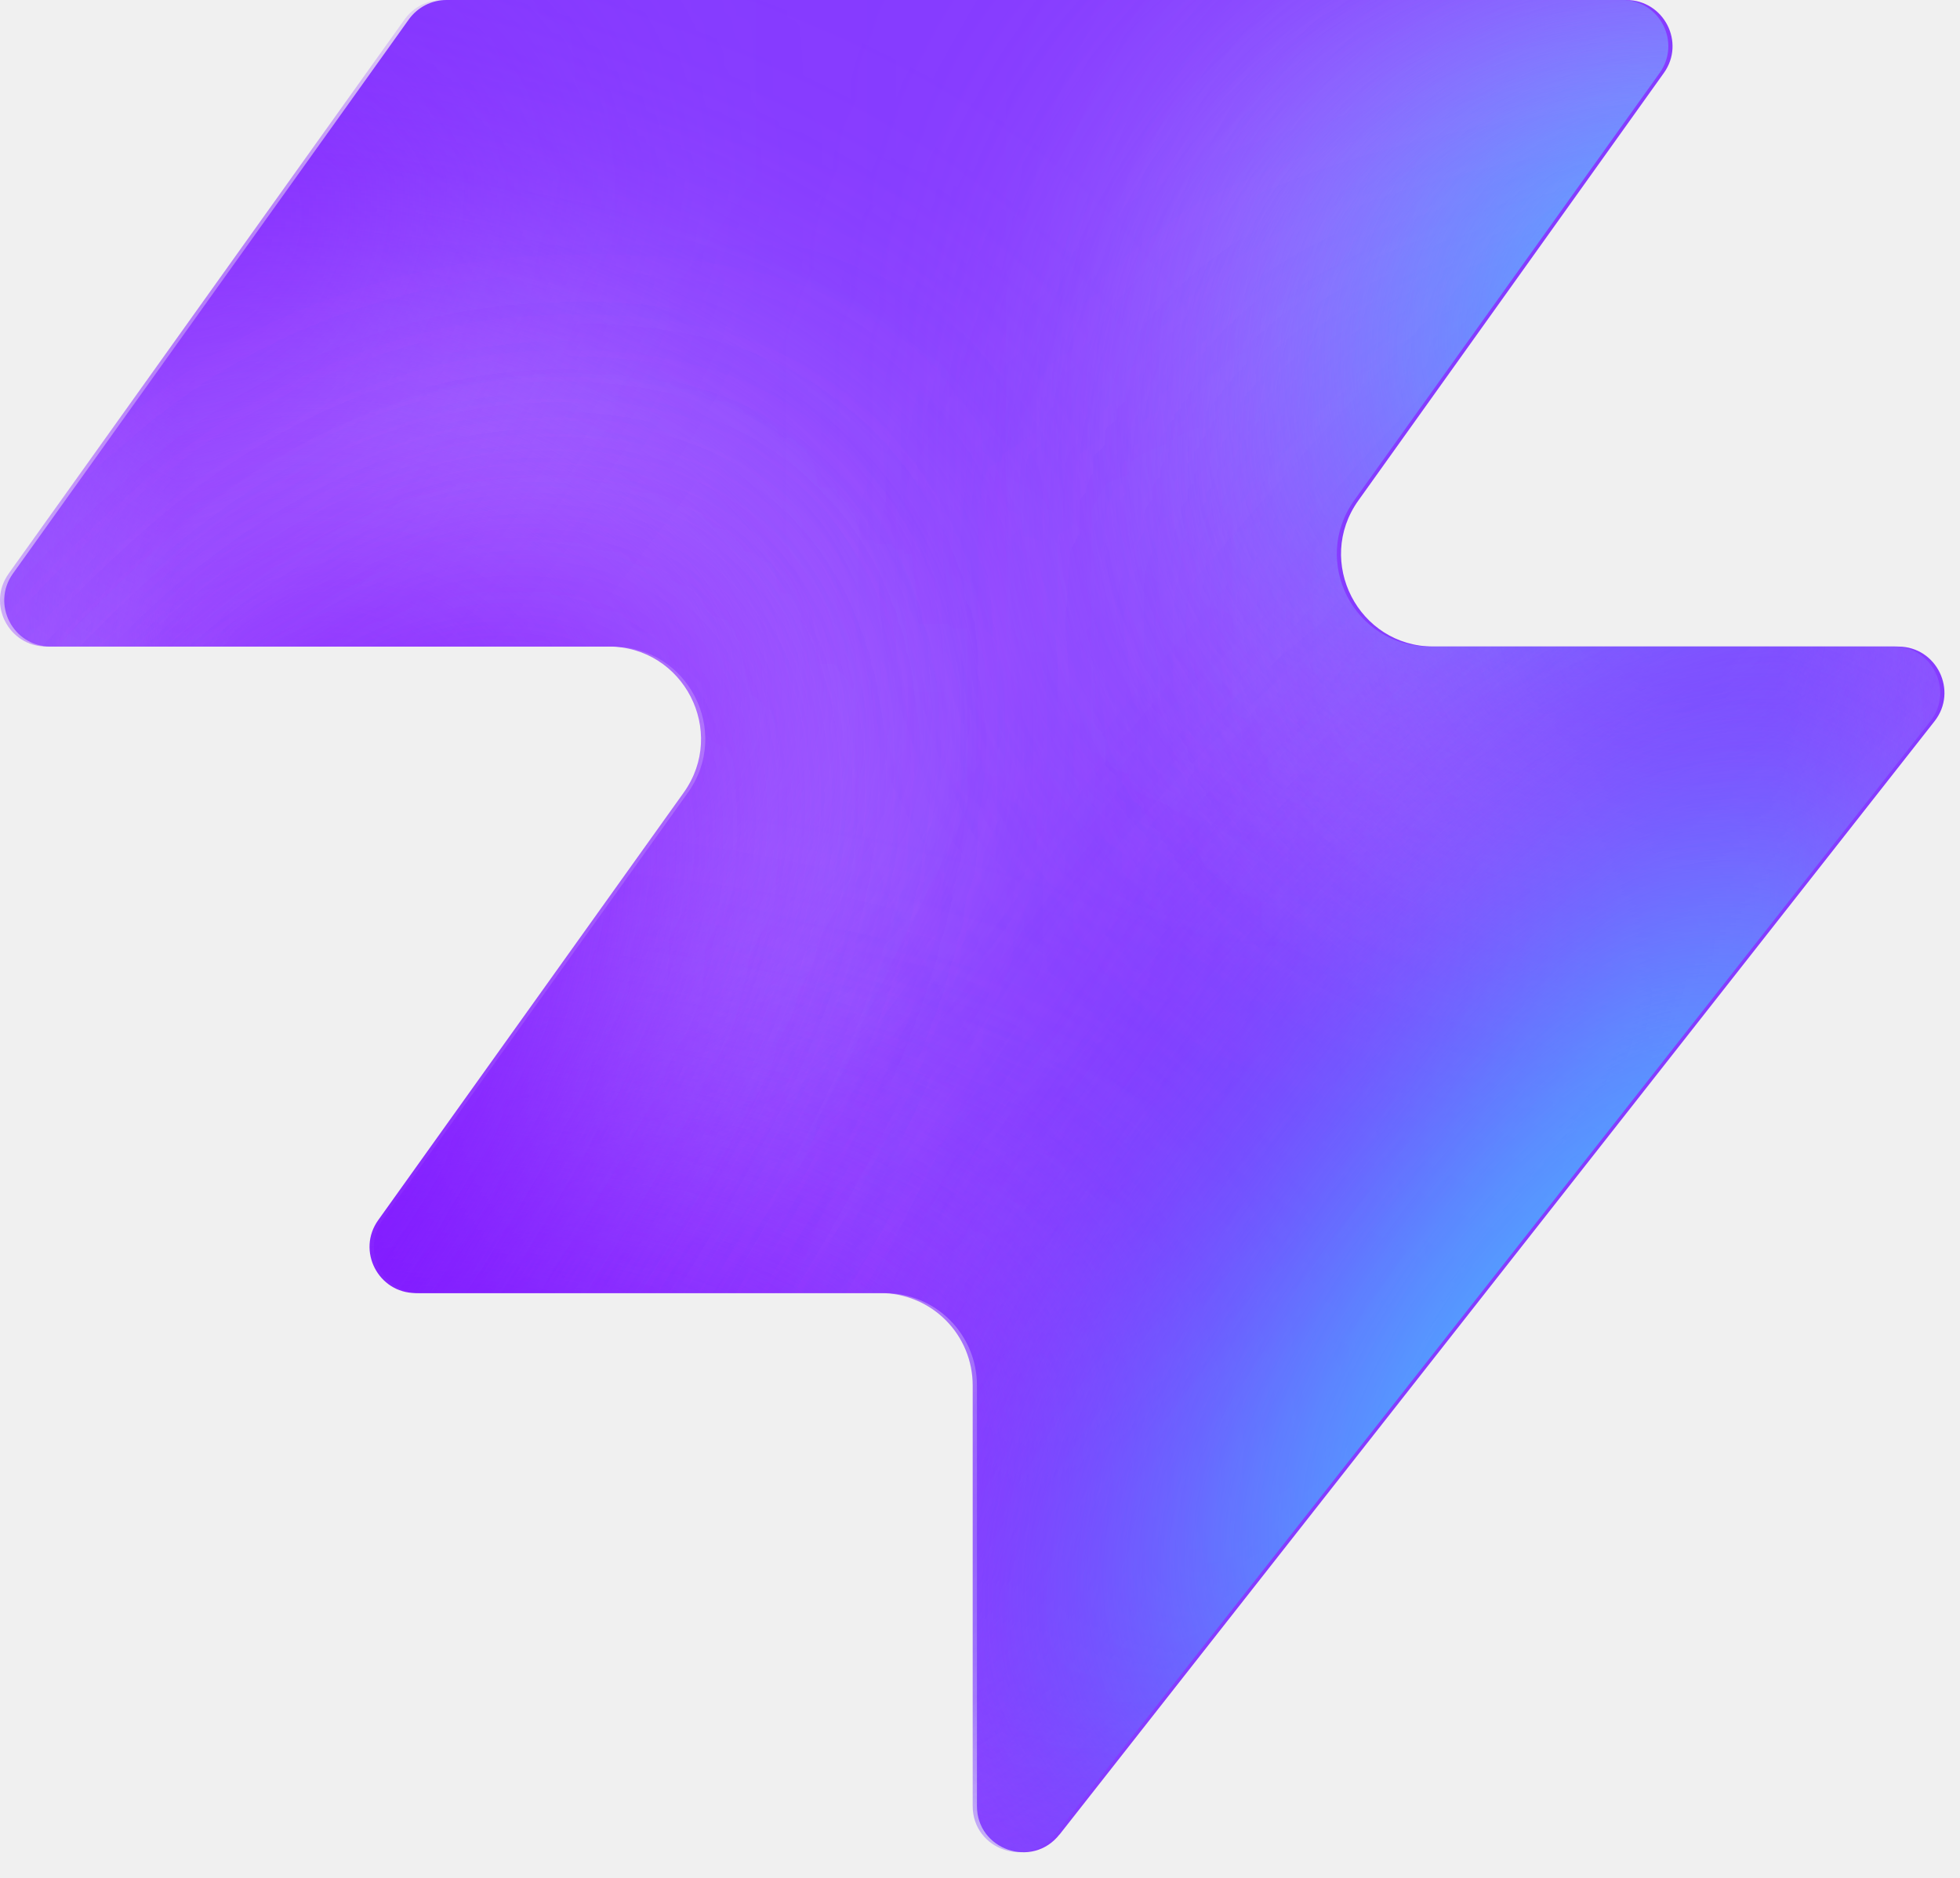
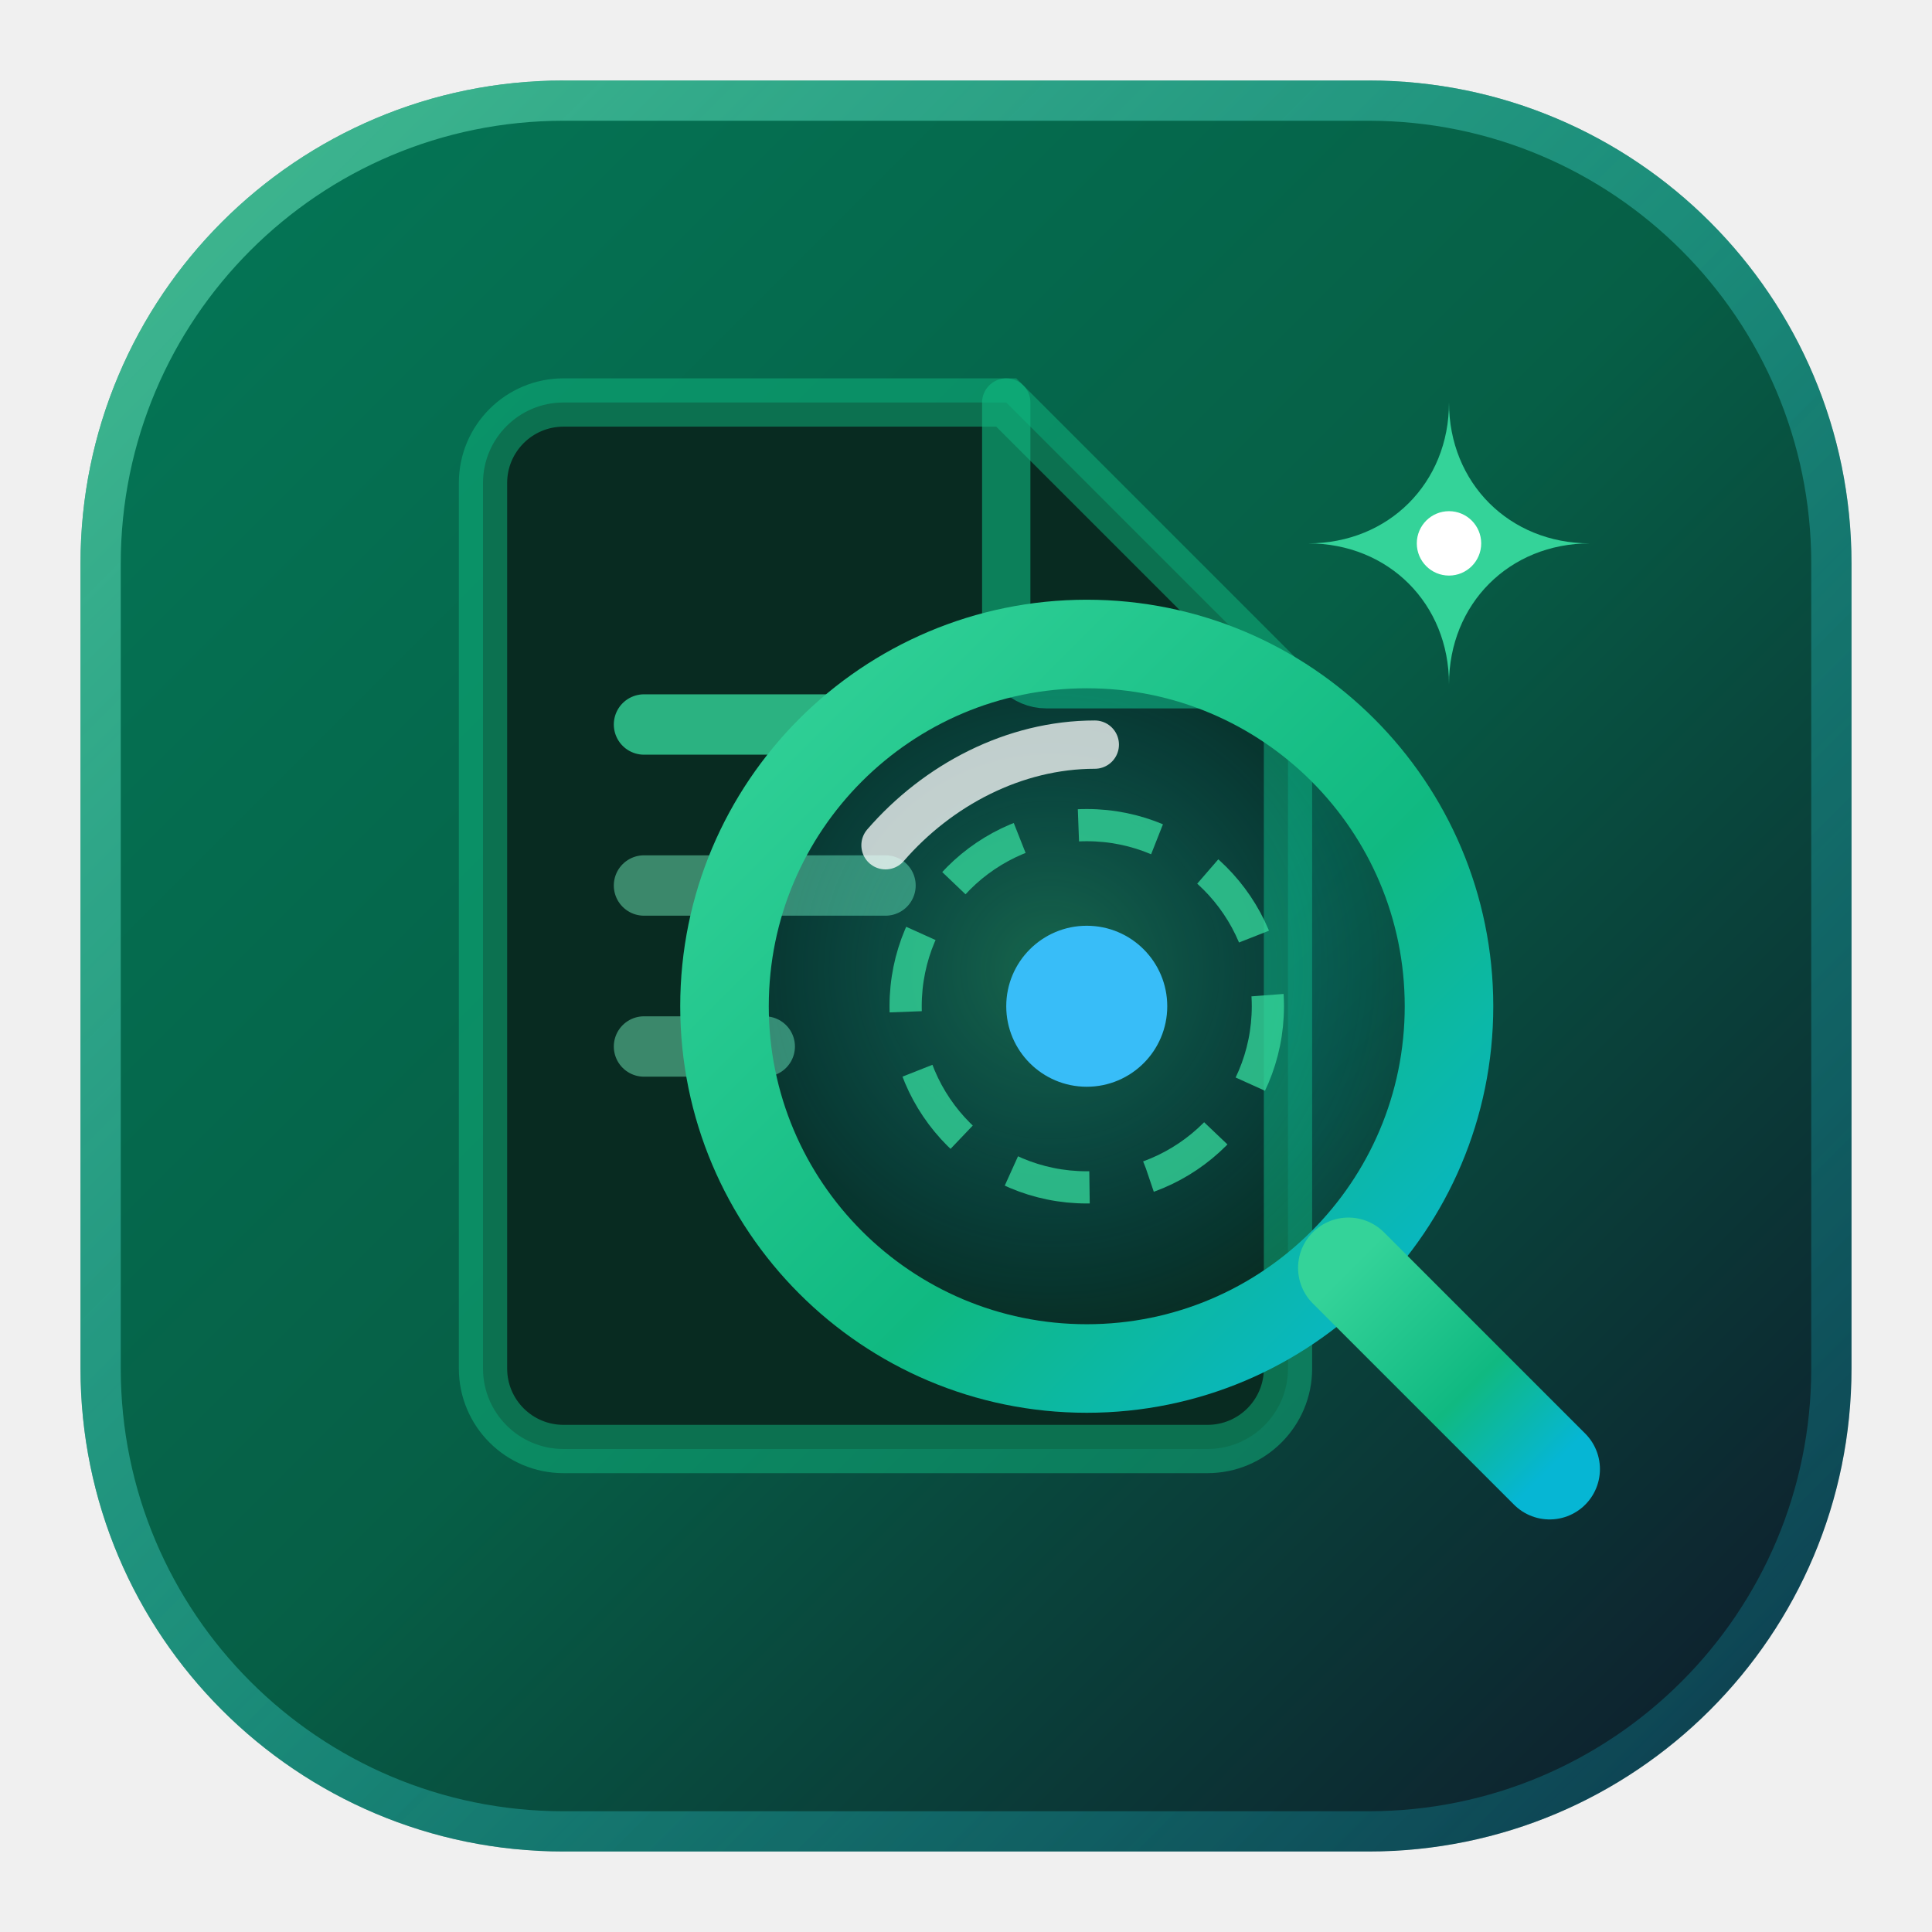
- <svg xmlns="http://www.w3.org/2000/svg" width="48" height="46" fill="none" viewBox="0 0 48 46">
-   <path fill="#863bff" d="M25.946 44.938c-.664.845-2.021.375-2.021-.698V33.937a2.26 2.26 0 0 0-2.262-2.262H10.287c-.92 0-1.456-1.04-.92-1.788l7.48-10.471c1.07-1.497 0-3.578-1.842-3.578H1.237c-.92 0-1.456-1.04-.92-1.788L10.013.474c.214-.297.556-.474.92-.474h28.894c.92 0 1.456 1.04.92 1.788l-7.48 10.471c-1.07 1.498 0 3.579 1.842 3.579h11.377c.943 0 1.473 1.088.89 1.83L25.947 44.94z" style="fill:#863bff;fill:color(display-p3 .525 .23 1);fill-opacity:1" />
-   <mask id="a" width="48" height="46" x="0" y="0" maskUnits="userSpaceOnUse" style="mask-type:alpha">
-     <path fill="#000" d="M25.842 44.938c-.664.844-2.021.375-2.021-.698V33.937a2.26 2.26 0 0 0-2.262-2.262H10.183c-.92 0-1.456-1.04-.92-1.788l7.48-10.471c1.07-1.498 0-3.579-1.842-3.579H1.133c-.92 0-1.456-1.04-.92-1.787L9.91.473c.214-.297.556-.474.92-.474h28.894c.92 0 1.456 1.04.92 1.788l-7.48 10.471c-1.07 1.498 0 3.578 1.842 3.578h11.377c.943 0 1.473 1.088.89 1.832L25.843 44.94z" style="fill:#000;fill-opacity:1" />
-   </mask>
-   <g mask="url(#a)">
-     <g filter="url(#b)">
-       <ellipse cx="5.508" cy="14.704" fill="#ede6ff" rx="5.508" ry="14.704" style="fill:#ede6ff;fill:color(display-p3 .927 .903 1);fill-opacity:1" transform="matrix(.00324 1 1 -.00324 -4.47 31.516)" />
-     </g>
-     <g filter="url(#c)">
-       <ellipse cx="10.399" cy="29.851" fill="#ede6ff" rx="10.399" ry="29.851" style="fill:#ede6ff;fill:color(display-p3 .927 .903 1);fill-opacity:1" transform="matrix(.00324 1 1 -.00324 -39.328 7.883)" />
-     </g>
-     <g filter="url(#d)">
-       <ellipse cx="5.508" cy="30.487" fill="#7e14ff" rx="5.508" ry="30.487" style="fill:#7e14ff;fill:color(display-p3 .492 .077 1);fill-opacity:1" transform="rotate(89.814 -25.913 -14.639)scale(1 -1)" />
-     </g>
-     <g filter="url(#e)">
-       <ellipse cx="5.508" cy="30.599" fill="#7e14ff" rx="5.508" ry="30.599" style="fill:#7e14ff;fill:color(display-p3 .492 .077 1);fill-opacity:1" transform="rotate(89.814 -32.644 -3.334)scale(1 -1)" />
-     </g>
-     <g filter="url(#f)">
-       <ellipse cx="5.508" cy="30.599" fill="#7e14ff" rx="5.508" ry="30.599" style="fill:#7e14ff;fill:color(display-p3 .492 .077 1);fill-opacity:1" transform="matrix(.00324 1 1 -.00324 -34.34 30.47)" />
-     </g>
-     <g filter="url(#g)">
-       <ellipse cx="14.072" cy="22.078" fill="#ede6ff" rx="14.072" ry="22.078" style="fill:#ede6ff;fill:color(display-p3 .927 .903 1);fill-opacity:1" transform="rotate(93.35 24.506 48.493)scale(-1 1)" />
-     </g>
-     <g filter="url(#h)">
-       <ellipse cx="3.47" cy="21.501" fill="#7e14ff" rx="3.47" ry="21.501" style="fill:#7e14ff;fill:color(display-p3 .492 .077 1);fill-opacity:1" transform="rotate(89.009 28.708 47.59)scale(-1 1)" />
-     </g>
-     <g filter="url(#i)">
-       <ellipse cx="3.47" cy="21.501" fill="#7e14ff" rx="3.47" ry="21.501" style="fill:#7e14ff;fill:color(display-p3 .492 .077 1);fill-opacity:1" transform="rotate(89.009 28.708 47.59)scale(-1 1)" />
-     </g>
-     <g filter="url(#j)">
-       <ellipse cx=".387" cy="8.972" fill="#7e14ff" rx="4.407" ry="29.108" style="fill:#7e14ff;fill:color(display-p3 .492 .077 1);fill-opacity:1" transform="rotate(39.51 .387 8.972)" />
-     </g>
-     <g filter="url(#k)">
-       <ellipse cx="47.523" cy="-6.092" fill="#7e14ff" rx="4.407" ry="29.108" style="fill:#7e14ff;fill:color(display-p3 .492 .077 1);fill-opacity:1" transform="rotate(37.892 47.523 -6.092)" />
-     </g>
-     <g filter="url(#l)">
-       <ellipse cx="41.412" cy="6.333" fill="#47bfff" rx="5.971" ry="9.665" style="fill:#47bfff;fill:color(display-p3 .28 .748 1);fill-opacity:1" transform="rotate(37.892 41.412 6.333)" />
-     </g>
-     <g filter="url(#m)">
-       <ellipse cx="-1.879" cy="38.332" fill="#7e14ff" rx="4.407" ry="29.108" style="fill:#7e14ff;fill:color(display-p3 .492 .077 1);fill-opacity:1" transform="rotate(37.892 -1.88 38.332)" />
-     </g>
-     <g filter="url(#n)">
-       <ellipse cx="-1.879" cy="38.332" fill="#7e14ff" rx="4.407" ry="29.108" style="fill:#7e14ff;fill:color(display-p3 .492 .077 1);fill-opacity:1" transform="rotate(37.892 -1.88 38.332)" />
-     </g>
-     <g filter="url(#o)">
-       <ellipse cx="35.651" cy="29.907" fill="#7e14ff" rx="4.407" ry="29.108" style="fill:#7e14ff;fill:color(display-p3 .492 .077 1);fill-opacity:1" transform="rotate(37.892 35.651 29.907)" />
-     </g>
-     <g filter="url(#p)">
-       <ellipse cx="38.418" cy="32.4" fill="#47bfff" rx="5.971" ry="15.297" style="fill:#47bfff;fill:color(display-p3 .28 .748 1);fill-opacity:1" transform="rotate(37.892 38.418 32.4)" />
-     </g>
-   </g>
+ <svg xmlns="http://www.w3.org/2000/svg" viewBox="0 0 48 48" width="48" height="48" fill="none">
  <defs>
-     <filter id="b" width="60.045" height="41.654" x="-19.77" y="16.149" color-interpolation-filters="sRGB" filterUnits="userSpaceOnUse">
-       <feFlood flood-opacity="0" result="BackgroundImageFix" />
-       <feBlend in="SourceGraphic" in2="BackgroundImageFix" result="shape" />
-       <feGaussianBlur result="effect1_foregroundBlur_2002_17158" stdDeviation="7.659" />
-     </filter>
-     <filter id="c" width="90.34" height="51.437" x="-54.613" y="-7.533" color-interpolation-filters="sRGB" filterUnits="userSpaceOnUse">
-       <feFlood flood-opacity="0" result="BackgroundImageFix" />
-       <feBlend in="SourceGraphic" in2="BackgroundImageFix" result="shape" />
-       <feGaussianBlur result="effect1_foregroundBlur_2002_17158" stdDeviation="7.659" />
-     </filter>
-     <filter id="d" width="79.355" height="29.4" x="-49.64" y="2.03" color-interpolation-filters="sRGB" filterUnits="userSpaceOnUse">
-       <feFlood flood-opacity="0" result="BackgroundImageFix" />
-       <feBlend in="SourceGraphic" in2="BackgroundImageFix" result="shape" />
-       <feGaussianBlur result="effect1_foregroundBlur_2002_17158" stdDeviation="4.596" />
-     </filter>
-     <filter id="e" width="79.579" height="29.4" x="-45.045" y="20.029" color-interpolation-filters="sRGB" filterUnits="userSpaceOnUse">
-       <feFlood flood-opacity="0" result="BackgroundImageFix" />
-       <feBlend in="SourceGraphic" in2="BackgroundImageFix" result="shape" />
-       <feGaussianBlur result="effect1_foregroundBlur_2002_17158" stdDeviation="4.596" />
-     </filter>
-     <filter id="f" width="79.579" height="29.4" x="-43.513" y="21.178" color-interpolation-filters="sRGB" filterUnits="userSpaceOnUse">
-       <feFlood flood-opacity="0" result="BackgroundImageFix" />
-       <feBlend in="SourceGraphic" in2="BackgroundImageFix" result="shape" />
-       <feGaussianBlur result="effect1_foregroundBlur_2002_17158" stdDeviation="4.596" />
-     </filter>
-     <filter id="g" width="74.749" height="58.852" x="15.756" y="-17.901" color-interpolation-filters="sRGB" filterUnits="userSpaceOnUse">
-       <feFlood flood-opacity="0" result="BackgroundImageFix" />
-       <feBlend in="SourceGraphic" in2="BackgroundImageFix" result="shape" />
-       <feGaussianBlur result="effect1_foregroundBlur_2002_17158" stdDeviation="7.659" />
-     </filter>
-     <filter id="h" width="61.377" height="25.362" x="23.548" y="2.284" color-interpolation-filters="sRGB" filterUnits="userSpaceOnUse">
-       <feFlood flood-opacity="0" result="BackgroundImageFix" />
-       <feBlend in="SourceGraphic" in2="BackgroundImageFix" result="shape" />
-       <feGaussianBlur result="effect1_foregroundBlur_2002_17158" stdDeviation="4.596" />
-     </filter>
-     <filter id="i" width="61.377" height="25.362" x="23.548" y="2.284" color-interpolation-filters="sRGB" filterUnits="userSpaceOnUse">
-       <feFlood flood-opacity="0" result="BackgroundImageFix" />
-       <feBlend in="SourceGraphic" in2="BackgroundImageFix" result="shape" />
-       <feGaussianBlur result="effect1_foregroundBlur_2002_17158" stdDeviation="4.596" />
-     </filter>
-     <filter id="j" width="56.045" height="63.649" x="-27.636" y="-22.853" color-interpolation-filters="sRGB" filterUnits="userSpaceOnUse">
-       <feFlood flood-opacity="0" result="BackgroundImageFix" />
-       <feBlend in="SourceGraphic" in2="BackgroundImageFix" result="shape" />
-       <feGaussianBlur result="effect1_foregroundBlur_2002_17158" stdDeviation="4.596" />
-     </filter>
-     <filter id="k" width="54.814" height="64.646" x="20.116" y="-38.415" color-interpolation-filters="sRGB" filterUnits="userSpaceOnUse">
-       <feFlood flood-opacity="0" result="BackgroundImageFix" />
-       <feBlend in="SourceGraphic" in2="BackgroundImageFix" result="shape" />
-       <feGaussianBlur result="effect1_foregroundBlur_2002_17158" stdDeviation="4.596" />
-     </filter>
-     <filter id="l" width="33.541" height="35.313" x="24.641" y="-11.323" color-interpolation-filters="sRGB" filterUnits="userSpaceOnUse">
-       <feFlood flood-opacity="0" result="BackgroundImageFix" />
-       <feBlend in="SourceGraphic" in2="BackgroundImageFix" result="shape" />
-       <feGaussianBlur result="effect1_foregroundBlur_2002_17158" stdDeviation="4.596" />
-     </filter>
-     <filter id="m" width="54.814" height="64.646" x="-29.286" y="6.009" color-interpolation-filters="sRGB" filterUnits="userSpaceOnUse">
-       <feFlood flood-opacity="0" result="BackgroundImageFix" />
-       <feBlend in="SourceGraphic" in2="BackgroundImageFix" result="shape" />
-       <feGaussianBlur result="effect1_foregroundBlur_2002_17158" stdDeviation="4.596" />
-     </filter>
-     <filter id="n" width="54.814" height="64.646" x="-29.286" y="6.009" color-interpolation-filters="sRGB" filterUnits="userSpaceOnUse">
-       <feFlood flood-opacity="0" result="BackgroundImageFix" />
-       <feBlend in="SourceGraphic" in2="BackgroundImageFix" result="shape" />
-       <feGaussianBlur result="effect1_foregroundBlur_2002_17158" stdDeviation="4.596" />
-     </filter>
-     <filter id="o" width="54.814" height="64.646" x="8.244" y="-2.416" color-interpolation-filters="sRGB" filterUnits="userSpaceOnUse">
-       <feFlood flood-opacity="0" result="BackgroundImageFix" />
-       <feBlend in="SourceGraphic" in2="BackgroundImageFix" result="shape" />
-       <feGaussianBlur result="effect1_foregroundBlur_2002_17158" stdDeviation="4.596" />
-     </filter>
-     <filter id="p" width="39.409" height="43.623" x="18.713" y="10.588" color-interpolation-filters="sRGB" filterUnits="userSpaceOnUse">
-       <feFlood flood-opacity="0" result="BackgroundImageFix" />
-       <feBlend in="SourceGraphic" in2="BackgroundImageFix" result="shape" />
-       <feGaussianBlur result="effect1_foregroundBlur_2002_17158" stdDeviation="4.596" />
-     </filter>
+     <linearGradient id="rl-bg-grad" x1="0%" y1="0%" x2="100%" y2="100%">
+       <stop offset="0%" stop-color="#047857" />
+       <stop offset="50%" stop-color="#065f46" />
+       <stop offset="100%" stop-color="#0f172a" />
+     </linearGradient>
+     <linearGradient id="rl-neon-grad" x1="0%" y1="0%" x2="100%" y2="100%">
+       <stop offset="0%" stop-color="#34D399" />
+       <stop offset="60%" stop-color="#10B981" />
+       <stop offset="100%" stop-color="#06B6D4" />
+     </linearGradient>
+     <radialGradient id="rl-lens-glow" cx="45%" cy="45%" r="55%">
+       <stop offset="0%" stop-color="#34D399" stop-opacity="0.35" />
+       <stop offset="70%" stop-color="#06B6D4" stop-opacity="0.1" />
+       <stop offset="100%" stop-color="#06B6D4" stop-opacity="0" />
+     </radialGradient>
+     <linearGradient id="rl-border-grad" x1="0%" y1="0%" x2="100%" y2="100%">
+       <stop offset="0%" stop-color="#6ee7b7" stop-opacity="0.6" />
+       <stop offset="100%" stop-color="#06b6d4" stop-opacity="0.2" />
+     </linearGradient>
  </defs>
+   <rect x="2" y="2" width="44" height="44" rx="12" fill="url(#rl-bg-grad)" />
+   <rect x="2.5" y="2.5" width="43" height="43" rx="11.5" stroke="url(#rl-border-grad)" stroke-width="1" />
+   <path d="M12 12C12 10.895 12.895 10 14 10H25L32 17V34C32 35.105 31.105 36 30 36H14C12.895 36 12 35.105 12 34V12Z" fill="#082b21" stroke="#10b981" stroke-width="1.2" stroke-opacity="0.5" />
+   <path d="M25 10V16C25 16.552 25.448 17 26 17H32" stroke="#10b981" stroke-width="1.2" stroke-linecap="round" stroke-linejoin="round" stroke-opacity="0.6" />
+   <line x1="16" y1="18" x2="21" y2="18" stroke="#34d399" stroke-width="1.5" stroke-linecap="round" stroke-opacity="0.8" />
+   <line x1="16" y1="22" x2="22" y2="22" stroke="#6ee7b7" stroke-width="1.5" stroke-linecap="round" stroke-opacity="0.5" />
+   <line x1="16" y1="26" x2="19" y2="26" stroke="#6ee7b7" stroke-width="1.5" stroke-linecap="round" stroke-opacity="0.5" />
+   <circle cx="27" cy="25" r="9" fill="url(#rl-lens-glow)" />
+   <path d="M22 21C23.3 19.5 25.2 18.5 27.2 18.5" stroke="#ffffff" stroke-width="1.2" stroke-linecap="round" stroke-opacity="0.75" />
+   <circle cx="27" cy="25" r="9" stroke="url(#rl-neon-grad)" stroke-width="2.2" />
+   <path d="M33.5 31.5L38.5 36.5" stroke="url(#rl-neon-grad)" stroke-width="2.5" stroke-linecap="round" />
+   <circle cx="27" cy="25" r="2" fill="#38BDF8" />
+   <circle cx="27" cy="25" r="4.5" stroke="#34D399" stroke-width="0.8" stroke-dasharray="2 1.5" stroke-opacity="0.8" />
+   <path d="M36 10C36 12 37.5 13.5 39.5 13.5C37.5 13.5 36 15 36 17C36 15 34.5 13.5 32.5 13.5C34.5 13.5 36 12 36 10Z" fill="#34D399" />
+   <circle cx="36" cy="13.5" r="0.8" fill="#ffffff" />
</svg>
